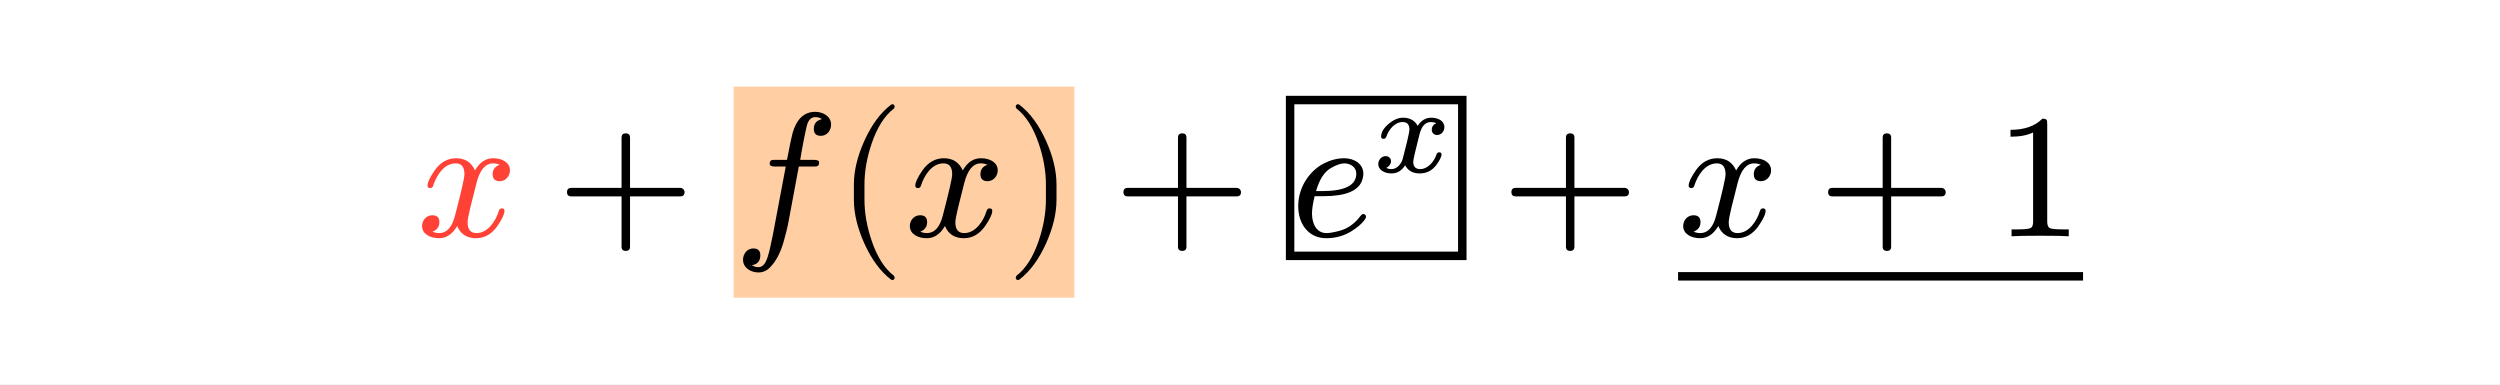
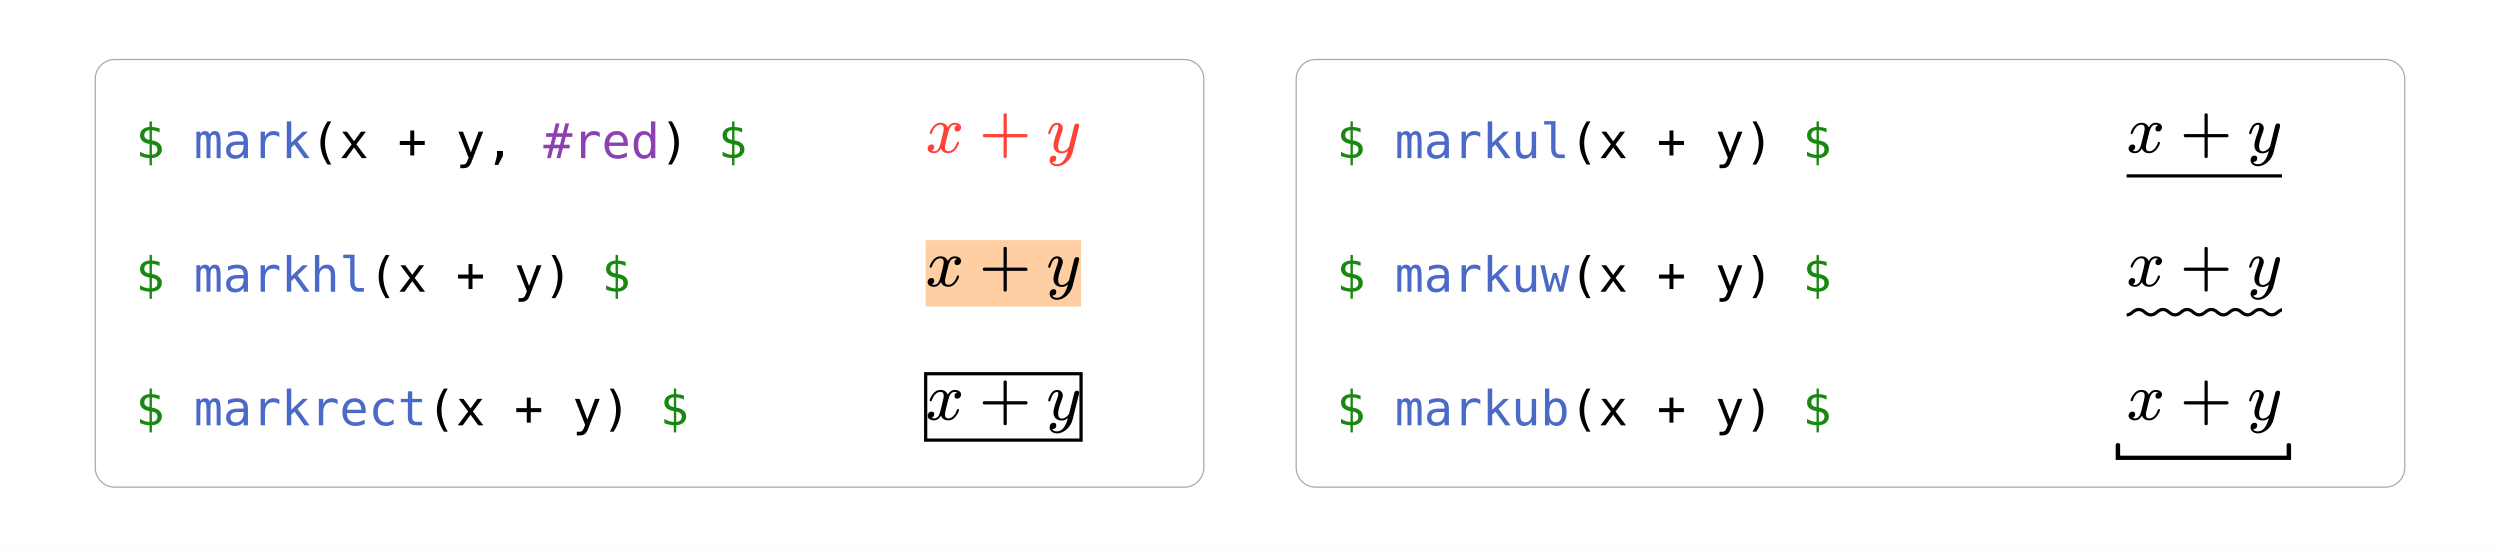
- <svg xmlns="http://www.w3.org/2000/svg" xmlns:xlink="http://www.w3.org/1999/xlink" class="typst-doc" viewBox="0 0 339.931 52.25" width="339.931pt" height="52.25pt">
-   <path class="typst-shape" fill="#ffffff" fill-rule="nonzero" d="M 0 0v 52.25 h 339.931 v -52.25 Z " />
+ <svg xmlns="http://www.w3.org/2000/svg" xmlns:xlink="http://www.w3.org/1999/xlink" class="typst-doc" viewBox="0 0 595.276 130.17" width="595.276pt" height="130.17pt">
+   <path class="typst-shape" fill="#ffffff" fill-rule="nonzero" d="M 0 0v 130.17 h 595.276 v -130.17 Z " />
  <g>
-     <g class="typst-group">
+     <g class="typst-group" transform="matrix(1 0 0 1 22.67717 14.17323)">
      <g>
-         <g class="typst-text" transform="matrix(1 0 0 -1 56.69291 32.12523)">
-           <use xlink:href="#g2881F298AE74B203B322E5195A1E77E8" x="0" y="0" fill="#ff4136" fill-rule="nonzero" />
-         </g>
-         <g class="typst-group">
-           <g />
-         </g>
-         <g class="typst-text" transform="matrix(1 0 0 -1 75.75425 32.12523)">
-           <use xlink:href="#g9BB5AC2A4AE83D5A43FCBE0D82F59A2A" x="0" y="0" fill="#000000" fill-rule="nonzero" />
-         </g>
-         <path class="typst-shape" fill="#ff851b66" fill-rule="nonzero" transform="matrix(1 0 0 1 99.75958 11.77323)" d="M 0 0v 28.704 h 46.32 v -28.704 Z " />
-         <g class="typst-text" transform="matrix(1 0 0 -1 99.75958 32.12523)">
-           <use xlink:href="#gAE58013B97F826DA94997ED3FC64CC05" x="0" y="0" fill="#000000" fill-rule="nonzero" />
-         </g>
+         <path class="typst-shape" fill="none" stroke="#aaaaaa" stroke-width="0.3" stroke-linecap="butt" stroke-linejoin="miter" stroke-miterlimit="4" d="M 0 0m 4.65 0 h 254.662 c 2.568 0 4.65 2.082 4.65 4.65 v 92.524 c 0 2.568 -2.082 4.65 -4.65 4.65 h -254.662 c -2.568 0 -4.65 -2.082 -4.65 -4.65 v -92.524 c 0 -2.568 2.082 -4.65 4.65 -4.65 " />
        <g class="typst-group">
          <g>
-             <g class="typst-text" transform="matrix(1 0 0 -1 113.6796 32.12523)">
-               <use xlink:href="#g4C5A1336D26B3F501E5B73601E853A25" x="0" y="0" fill="#000000" fill-rule="nonzero" />
-             </g>
-             <g class="typst-text" transform="matrix(1 0 0 -1 123.0156 32.12523)">
-               <use xlink:href="#g2881F298AE74B203B322E5195A1E77E8" x="0" y="0" fill="#000000" fill-rule="nonzero" />
-             </g>
-             <g class="typst-text" transform="matrix(1 0 0 -1 136.7436 32.12523)">
-               <use xlink:href="#gC6BDE1E84DB7B3D30CC4736E63A95F0F" x="0" y="0" fill="#000000" fill-rule="nonzero" />
+             <g class="typst-group">
+               <g>
+                 <g class="typst-text" transform="matrix(1 0 0 -1 9.6 23.48025)">
+                   <use xlink:href="#g595183E481DDBFF4DA78E4A446DEA8A2" x="0" y="0" fill="#198810" fill-rule="nonzero" />
+                 </g>
+                 <g class="typst-text" transform="matrix(1 0 0 -1 16.53562 23.48025)" />
+                 <g class="typst-text" transform="matrix(1 0 0 -1 23.47125 23.48025)">
+                   <use xlink:href="#g18E7520953758A5F8C75ABC95FBFC8F2" x="0" y="0" fill="#4b69c6" fill-rule="nonzero" />
+                   <use xlink:href="#gC13750205B7E9656704F4BE03E0A797" x="6.936" y="0" fill="#4b69c6" fill-rule="nonzero" />
+                   <use xlink:href="#g70D0819BB79578B84F7DB275FEFA272F" x="13.871" y="0" fill="#4b69c6" fill-rule="nonzero" />
+                   <use xlink:href="#g1345E966CEEE929700D68999D4C13A4E" x="20.807" y="0" fill="#4b69c6" fill-rule="nonzero" />
+                 </g>
+                 <g class="typst-text" transform="matrix(1 0 0 -1 51.21375 23.48025)">
+                   <use xlink:href="#g2CBC0029F33518ED39ABFAE042346C5" x="0" y="0" fill="#000000" fill-rule="nonzero" />
+                   <use xlink:href="#gA2DC437C87A99D4A2021CAE1AB324DE7" x="6.936" y="0" fill="#000000" fill-rule="nonzero" />
+                   <use xlink:href="#g206454D2372F3E0090E0BB17D8CA6AF7" x="20.807" y="0" fill="#000000" fill-rule="nonzero" />
+                   <use xlink:href="#gA141A8D0DCE3F527F930F1556F8839AB" x="34.678" y="0" fill="#000000" fill-rule="nonzero" />
+                   <use xlink:href="#g86E4B3B004D92607DEB6FEBC2F3B07A3" x="41.614" y="0" fill="#000000" fill-rule="nonzero" />
+                 </g>
+                 <g class="typst-text" transform="matrix(1 0 0 -1 106.6988 23.48025)">
+                   <use xlink:href="#gC37C0047424DD780EE3128044224BB33" x="0" y="0" fill="#8b41b1" fill-rule="nonzero" />
+                 </g>
+                 <g class="typst-text" transform="matrix(1 0 0 -1 113.6344 23.48025)">
+                   <use xlink:href="#g70D0819BB79578B84F7DB275FEFA272F" x="0" y="0" fill="#8b41b1" fill-rule="nonzero" />
+                   <use xlink:href="#gF5EAFAF6796E1FFD94C1F00F9F169A0B" x="6.936" y="0" fill="#8b41b1" fill-rule="nonzero" />
+                   <use xlink:href="#g380CF72DB4614687B6B23A19F4524F63" x="13.871" y="0" fill="#8b41b1" fill-rule="nonzero" />
+                 </g>
+                 <g class="typst-text" transform="matrix(1 0 0 -1 134.4413 23.48025)">
+                   <use xlink:href="#g494CFCF47F2BEAB35EC29AD46D32F363" x="0" y="0" fill="#000000" fill-rule="nonzero" />
+                 </g>
+                 <g class="typst-text" transform="matrix(1 0 0 -1 148.3125 23.48025)">
+                   <use xlink:href="#g595183E481DDBFF4DA78E4A446DEA8A2" x="0" y="0" fill="#198810" fill-rule="nonzero" />
+                 </g>
+               </g>
+             </g>
+             <g class="typst-group" transform="matrix(1 0 0 1 178.1081 9.6)">
+               <g>
+                 <g class="typst-group">
+                   <g>
+                     <g class="typst-text" transform="matrix(1 0 0 -1 19.62748 12.528)">
+                       <use xlink:href="#g349A6FDD52119CA93BDD3F2099C097C0" x="0" y="0" fill="#ff4136" fill-rule="nonzero" />
+                     </g>
+                     <g class="typst-text" transform="matrix(1 0 0 -1 32.33503 12.528)">
+                       <use xlink:href="#gAF6FC70A4B91339DBF293E9B1A374F34" x="0" y="0" fill="#ff4136" fill-rule="nonzero" />
+                     </g>
+                     <g class="typst-text" transform="matrix(1 0 0 -1 48.33859 12.528)">
+                       <use xlink:href="#g17DD3A112EC2D064D9ADD1135979BC34" x="0" y="0" fill="#ff4136" fill-rule="nonzero" />
+                     </g>
+                     <g class="typst-group">
+                       <g />
+                     </g>
+                   </g>
+                 </g>
+               </g>
+             </g>
+             <g class="typst-group">
+               <g>
+                 <g class="typst-text" transform="matrix(1 0 0 -1 9.6 55.28825)">
+                   <use xlink:href="#g595183E481DDBFF4DA78E4A446DEA8A2" x="0" y="0" fill="#198810" fill-rule="nonzero" />
+                 </g>
+                 <g class="typst-text" transform="matrix(1 0 0 -1 16.53562 55.28825)" />
+                 <g class="typst-text" transform="matrix(1 0 0 -1 23.47125 55.28825)">
+                   <use xlink:href="#g18E7520953758A5F8C75ABC95FBFC8F2" x="0" y="0" fill="#4b69c6" fill-rule="nonzero" />
+                   <use xlink:href="#gC13750205B7E9656704F4BE03E0A797" x="6.936" y="0" fill="#4b69c6" fill-rule="nonzero" />
+                   <use xlink:href="#g70D0819BB79578B84F7DB275FEFA272F" x="13.871" y="0" fill="#4b69c6" fill-rule="nonzero" />
+                   <use xlink:href="#g1345E966CEEE929700D68999D4C13A4E" x="20.807" y="0" fill="#4b69c6" fill-rule="nonzero" />
+                   <use xlink:href="#g42544D4DC9E2D9A1A5BAD6B05AC0E0F0" x="27.743" y="0" fill="#4b69c6" fill-rule="nonzero" />
+                   <use xlink:href="#gEEC983DC340FB8C80C79DFF721F1D2A7" x="34.678" y="0" fill="#4b69c6" fill-rule="nonzero" />
+                 </g>
+                 <g class="typst-text" transform="matrix(1 0 0 -1 65.085 55.28825)">
+                   <use xlink:href="#g2CBC0029F33518ED39ABFAE042346C5" x="0" y="0" fill="#000000" fill-rule="nonzero" />
+                   <use xlink:href="#gA2DC437C87A99D4A2021CAE1AB324DE7" x="6.936" y="0" fill="#000000" fill-rule="nonzero" />
+                   <use xlink:href="#g206454D2372F3E0090E0BB17D8CA6AF7" x="20.807" y="0" fill="#000000" fill-rule="nonzero" />
+                   <use xlink:href="#gA141A8D0DCE3F527F930F1556F8839AB" x="34.678" y="0" fill="#000000" fill-rule="nonzero" />
+                   <use xlink:href="#g494CFCF47F2BEAB35EC29AD46D32F363" x="41.614" y="0" fill="#000000" fill-rule="nonzero" />
+                 </g>
+                 <g class="typst-text" transform="matrix(1 0 0 -1 120.57 55.28825)">
+                   <use xlink:href="#g595183E481DDBFF4DA78E4A446DEA8A2" x="0" y="0" fill="#198810" fill-rule="nonzero" />
+                 </g>
+                 <g class="typst-group" transform="matrix(1 0 0 1 178.1081 41.408)">
+                   <g>
+                     <g class="typst-group">
+                       <g>
+                         <path class="typst-shape" fill="#ff851b66" fill-rule="nonzero" transform="matrix(1 0 0 1 19.62748 1.6)" d="M 0 0v 15.808 h 36.999 v -15.808 Z " />
+                         <g class="typst-text" transform="matrix(1 0 0 -1 19.62748 12.528)">
+                           <use xlink:href="#g349A6FDD52119CA93BDD3F2099C097C0" x="0" y="0" fill="#000000" fill-rule="nonzero" />
+                         </g>
+                         <g class="typst-text" transform="matrix(1 0 0 -1 32.33503 12.528)">
+                           <use xlink:href="#gAF6FC70A4B91339DBF293E9B1A374F34" x="0" y="0" fill="#000000" fill-rule="nonzero" />
+                         </g>
+                         <g class="typst-text" transform="matrix(1 0 0 -1 48.33859 12.528)">
+                           <use xlink:href="#g17DD3A112EC2D064D9ADD1135979BC34" x="0" y="0" fill="#000000" fill-rule="nonzero" />
+                         </g>
+                         <g class="typst-group">
+                           <g />
+                         </g>
+                       </g>
+                     </g>
+                   </g>
+                 </g>
+               </g>
+             </g>
+             <g class="typst-group">
+               <g>
+                 <g class="typst-text" transform="matrix(1 0 0 -1 9.6 87.09625)">
+                   <use xlink:href="#g595183E481DDBFF4DA78E4A446DEA8A2" x="0" y="0" fill="#198810" fill-rule="nonzero" />
+                 </g>
+                 <g class="typst-text" transform="matrix(1 0 0 -1 16.53562 87.09625)" />
+                 <g class="typst-text" transform="matrix(1 0 0 -1 23.47125 87.09625)">
+                   <use xlink:href="#g18E7520953758A5F8C75ABC95FBFC8F2" x="0" y="0" fill="#4b69c6" fill-rule="nonzero" />
+                   <use xlink:href="#gC13750205B7E9656704F4BE03E0A797" x="6.936" y="0" fill="#4b69c6" fill-rule="nonzero" />
+                   <use xlink:href="#g70D0819BB79578B84F7DB275FEFA272F" x="13.871" y="0" fill="#4b69c6" fill-rule="nonzero" />
+                   <use xlink:href="#g1345E966CEEE929700D68999D4C13A4E" x="20.807" y="0" fill="#4b69c6" fill-rule="nonzero" />
+                   <use xlink:href="#g70D0819BB79578B84F7DB275FEFA272F" x="27.743" y="0" fill="#4b69c6" fill-rule="nonzero" />
+                   <use xlink:href="#gF5EAFAF6796E1FFD94C1F00F9F169A0B" x="34.678" y="0" fill="#4b69c6" fill-rule="nonzero" />
+                   <use xlink:href="#g123101761BE6059BEA62E36AC788DA32" x="41.614" y="0" fill="#4b69c6" fill-rule="nonzero" />
+                   <use xlink:href="#gDBB0F4D9056D9F1EEE0773091AEC7F38" x="48.549" y="0" fill="#4b69c6" fill-rule="nonzero" />
+                 </g>
+                 <g class="typst-text" transform="matrix(1 0 0 -1 78.95625 87.09625)">
+                   <use xlink:href="#g2CBC0029F33518ED39ABFAE042346C5" x="0" y="0" fill="#000000" fill-rule="nonzero" />
+                   <use xlink:href="#gA2DC437C87A99D4A2021CAE1AB324DE7" x="6.936" y="0" fill="#000000" fill-rule="nonzero" />
+                   <use xlink:href="#g206454D2372F3E0090E0BB17D8CA6AF7" x="20.807" y="0" fill="#000000" fill-rule="nonzero" />
+                   <use xlink:href="#gA141A8D0DCE3F527F930F1556F8839AB" x="34.678" y="0" fill="#000000" fill-rule="nonzero" />
+                   <use xlink:href="#g494CFCF47F2BEAB35EC29AD46D32F363" x="41.614" y="0" fill="#000000" fill-rule="nonzero" />
+                 </g>
+                 <g class="typst-text" transform="matrix(1 0 0 -1 134.4413 87.09625)">
+                   <use xlink:href="#g595183E481DDBFF4DA78E4A446DEA8A2" x="0" y="0" fill="#198810" fill-rule="nonzero" />
+                 </g>
+                 <g class="typst-group" transform="matrix(1 0 0 1 178.1081 73.216)">
+                   <g>
+                     <g class="typst-group">
+                       <g>
+                         <path class="typst-shape" fill="none" stroke="#000000" stroke-width="0.768" stroke-linecap="butt" stroke-linejoin="miter" stroke-miterlimit="4" transform="matrix(1 0 0 1 19.62748 1.6)" d="M 0 0v 15.808 h 36.999 v -15.808 Z " />
+                         <g class="typst-text" transform="matrix(1 0 0 -1 19.62748 12.528)">
+                           <use xlink:href="#g349A6FDD52119CA93BDD3F2099C097C0" x="0" y="0" fill="#000000" fill-rule="nonzero" />
+                         </g>
+                         <g class="typst-text" transform="matrix(1 0 0 -1 32.33503 12.528)">
+                           <use xlink:href="#gAF6FC70A4B91339DBF293E9B1A374F34" x="0" y="0" fill="#000000" fill-rule="nonzero" />
+                         </g>
+                         <g class="typst-text" transform="matrix(1 0 0 -1 48.33859 12.528)">
+                           <use xlink:href="#g17DD3A112EC2D064D9ADD1135979BC34" x="0" y="0" fill="#000000" fill-rule="nonzero" />
+                         </g>
+                         <g class="typst-group">
+                           <g />
+                         </g>
+                       </g>
+                     </g>
+                   </g>
+                 </g>
+               </g>
            </g>
          </g>
        </g>
-         <g class="typst-group">
-           <g />
-         </g>
-         <g class="typst-text" transform="matrix(1 0 0 -1 151.4129 32.12523)">
-           <use xlink:href="#g9BB5AC2A4AE83D5A43FCBE0D82F59A2A" x="0" y="0" fill="#000000" fill-rule="nonzero" />
-         </g>
-         <path class="typst-shape" fill="none" stroke="#000000" stroke-width="1.152" stroke-linecap="butt" stroke-linejoin="miter" stroke-miterlimit="4" transform="matrix(1 0 0 1 175.4182 13.60443)" d="M 0 0v 21.185 h 23.414 v -21.185 Z " />
+         <path class="typst-shape" fill="none" stroke="#aaaaaa" stroke-width="0.3" stroke-linecap="butt" stroke-linejoin="miter" stroke-miterlimit="4" transform="matrix(1 0 0 1 285.9591 0)" d="M 0 0m 4.65 0 h 254.662 c 2.568 0 4.65 2.082 4.65 4.65 v 92.524 c 0 2.568 -2.082 4.65 -4.65 4.65 h -254.662 c -2.568 0 -4.65 -2.082 -4.65 -4.65 v -92.524 c 0 -2.568 2.082 -4.65 4.65 -4.65 " />
        <g class="typst-group">
          <g>
-             <g class="typst-text" transform="matrix(1 0 0 -1 175.4182 32.12523)">
-               <use xlink:href="#g60766EEE44114A4A1910A488A3FCC09A" x="0" y="0" fill="#000000" fill-rule="nonzero" />
-             </g>
-             <g class="typst-text" transform="matrix(1 0 0 -1 186.6022 23.41323)">
-               <use xlink:href="#g2FD2EF07B2D2F9A382028A935204B1D3" x="0" y="0" fill="#000000" fill-rule="nonzero" />
+             <g class="typst-text" transform="matrix(1 0 0 -1 295.5591 23.48025)">
+               <use xlink:href="#g595183E481DDBFF4DA78E4A446DEA8A2" x="0" y="0" fill="#198810" fill-rule="nonzero" />
+             </g>
+             <g class="typst-text" transform="matrix(1 0 0 -1 302.4947 23.48025)" />
+             <g class="typst-text" transform="matrix(1 0 0 -1 309.4303 23.48025)">
+               <use xlink:href="#g18E7520953758A5F8C75ABC95FBFC8F2" x="0" y="0" fill="#4b69c6" fill-rule="nonzero" />
+               <use xlink:href="#gC13750205B7E9656704F4BE03E0A797" x="6.936" y="0" fill="#4b69c6" fill-rule="nonzero" />
+               <use xlink:href="#g70D0819BB79578B84F7DB275FEFA272F" x="13.871" y="0" fill="#4b69c6" fill-rule="nonzero" />
+               <use xlink:href="#g1345E966CEEE929700D68999D4C13A4E" x="20.807" y="0" fill="#4b69c6" fill-rule="nonzero" />
+               <use xlink:href="#gABD1150AD7518B457896BA78CA83E13" x="27.743" y="0" fill="#4b69c6" fill-rule="nonzero" />
+               <use xlink:href="#gEEC983DC340FB8C80C79DFF721F1D2A7" x="34.678" y="0" fill="#4b69c6" fill-rule="nonzero" />
+             </g>
+             <g class="typst-text" transform="matrix(1 0 0 -1 351.0441 23.48025)">
+               <use xlink:href="#g2CBC0029F33518ED39ABFAE042346C5" x="0" y="0" fill="#000000" fill-rule="nonzero" />
+               <use xlink:href="#gA2DC437C87A99D4A2021CAE1AB324DE7" x="6.936" y="0" fill="#000000" fill-rule="nonzero" />
+               <use xlink:href="#g206454D2372F3E0090E0BB17D8CA6AF7" x="20.807" y="0" fill="#000000" fill-rule="nonzero" />
+               <use xlink:href="#gA141A8D0DCE3F527F930F1556F8839AB" x="34.678" y="0" fill="#000000" fill-rule="nonzero" />
+               <use xlink:href="#g494CFCF47F2BEAB35EC29AD46D32F363" x="41.614" y="0" fill="#000000" fill-rule="nonzero" />
+             </g>
+             <g class="typst-text" transform="matrix(1 0 0 -1 406.5291 23.48025)">
+               <use xlink:href="#g595183E481DDBFF4DA78E4A446DEA8A2" x="0" y="0" fill="#198810" fill-rule="nonzero" />
+             </g>
+             <g class="typst-group" transform="matrix(1 0 0 1 464.0672 9.6)">
+               <g>
+                 <g class="typst-group">
+                   <g>
+                     <g class="typst-text" transform="matrix(1 0 0 -1 19.62748 12.528)">
+                       <use xlink:href="#g349A6FDD52119CA93BDD3F2099C097C0" x="0" y="0" fill="#000000" fill-rule="nonzero" />
+                     </g>
+                     <g class="typst-text" transform="matrix(1 0 0 -1 32.33503 12.528)">
+                       <use xlink:href="#gAF6FC70A4B91339DBF293E9B1A374F34" x="0" y="0" fill="#000000" fill-rule="nonzero" />
+                     </g>
+                     <g class="typst-text" transform="matrix(1 0 0 -1 48.33859 12.528)">
+                       <use xlink:href="#g17DD3A112EC2D064D9ADD1135979BC34" x="0" y="0" fill="#000000" fill-rule="nonzero" />
+                     </g>
+                     <g class="typst-group">
+                       <g />
+                     </g>
+                     <path class="typst-shape" fill="none" stroke="#000000" stroke-width="0.768" stroke-linecap="butt" stroke-linejoin="miter" stroke-miterlimit="4" transform="matrix(1 0 0 1 19.62748 18.112)" d="M 0 0h 36.999 " />
+                   </g>
+                 </g>
+               </g>
+             </g>
+             <g class="typst-group">
+               <g>
+                 <g class="typst-text" transform="matrix(1 0 0 -1 295.5591 55.28825)">
+                   <use xlink:href="#g595183E481DDBFF4DA78E4A446DEA8A2" x="0" y="0" fill="#198810" fill-rule="nonzero" />
+                 </g>
+                 <g class="typst-text" transform="matrix(1 0 0 -1 302.4947 55.28825)" />
+                 <g class="typst-text" transform="matrix(1 0 0 -1 309.4303 55.28825)">
+                   <use xlink:href="#g18E7520953758A5F8C75ABC95FBFC8F2" x="0" y="0" fill="#4b69c6" fill-rule="nonzero" />
+                   <use xlink:href="#gC13750205B7E9656704F4BE03E0A797" x="6.936" y="0" fill="#4b69c6" fill-rule="nonzero" />
+                   <use xlink:href="#g70D0819BB79578B84F7DB275FEFA272F" x="13.871" y="0" fill="#4b69c6" fill-rule="nonzero" />
+                   <use xlink:href="#g1345E966CEEE929700D68999D4C13A4E" x="20.807" y="0" fill="#4b69c6" fill-rule="nonzero" />
+                   <use xlink:href="#gABD1150AD7518B457896BA78CA83E13" x="27.743" y="0" fill="#4b69c6" fill-rule="nonzero" />
+                   <use xlink:href="#g6BBB934FE31A013067EF381629E4BF7C" x="34.678" y="0" fill="#4b69c6" fill-rule="nonzero" />
+                 </g>
+                 <g class="typst-text" transform="matrix(1 0 0 -1 351.0441 55.28825)">
+                   <use xlink:href="#g2CBC0029F33518ED39ABFAE042346C5" x="0" y="0" fill="#000000" fill-rule="nonzero" />
+                   <use xlink:href="#gA2DC437C87A99D4A2021CAE1AB324DE7" x="6.936" y="0" fill="#000000" fill-rule="nonzero" />
+                   <use xlink:href="#g206454D2372F3E0090E0BB17D8CA6AF7" x="20.807" y="0" fill="#000000" fill-rule="nonzero" />
+                   <use xlink:href="#gA141A8D0DCE3F527F930F1556F8839AB" x="34.678" y="0" fill="#000000" fill-rule="nonzero" />
+                   <use xlink:href="#g494CFCF47F2BEAB35EC29AD46D32F363" x="41.614" y="0" fill="#000000" fill-rule="nonzero" />
+                 </g>
+                 <g class="typst-text" transform="matrix(1 0 0 -1 406.5291 55.28825)">
+                   <use xlink:href="#g595183E481DDBFF4DA78E4A446DEA8A2" x="0" y="0" fill="#198810" fill-rule="nonzero" />
+                 </g>
+                 <g class="typst-group" transform="matrix(1 0 0 1 464.0672 41.408)">
+                   <g>
+                     <g class="typst-group">
+                       <g>
+                         <g class="typst-text" transform="matrix(1 0 0 -1 19.62748 12.528)">
+                           <use xlink:href="#g349A6FDD52119CA93BDD3F2099C097C0" x="0" y="0" fill="#000000" fill-rule="nonzero" />
+                         </g>
+                         <g class="typst-text" transform="matrix(1 0 0 -1 32.33503 12.528)">
+                           <use xlink:href="#gAF6FC70A4B91339DBF293E9B1A374F34" x="0" y="0" fill="#000000" fill-rule="nonzero" />
+                         </g>
+                         <g class="typst-text" transform="matrix(1 0 0 -1 48.33859 12.528)">
+                           <use xlink:href="#g17DD3A112EC2D064D9ADD1135979BC34" x="0" y="0" fill="#000000" fill-rule="nonzero" />
+                         </g>
+                         <g class="typst-group">
+                           <g />
+                         </g>
+                         <g class="typst-group" transform="matrix(1 0 0 1 19.62748 1.6)" clip-path="url(#c2AFBF9F9D0DCACE4A60A175D28D741FD)">
+                           <g>
+                             <path class="typst-shape" fill="none" stroke="#000000" stroke-width="0.768" stroke-linecap="butt" stroke-linejoin="miter" stroke-miterlimit="4" d="M 0 0m -1.44 17.152 c 0.96 0.853 1.92 0.853 2.88 0 c 0.96 -0.853 1.92 -0.853 2.88 0 c 0.96 0.853 1.92 0.853 2.88 0 c 0.96 -0.853 1.92 -0.853 2.88 0 c 0.96 0.853 1.92 0.853 2.88 0 c 0.96 -0.853 1.92 -0.853 2.88 0 c 0.96 0.853 1.92 0.853 2.88 0 c 0.96 -0.853 1.92 -0.853 2.88 0 c 0.96 0.853 1.92 0.853 2.88 0 c 0.96 -0.853 1.92 -0.853 2.88 0 c 0.96 0.853 1.92 0.853 2.88 0 c 0.96 -0.853 1.92 -0.853 2.88 0 c 0.96 0.853 1.92 0.853 2.88 0 c 0.96 -0.853 1.92 -0.853 2.88 0 c 0.96 0.853 1.92 0.853 2.88 0 c 0.96 -0.853 1.92 -0.853 2.88 0 " />
+                           </g>
+                         </g>
+                       </g>
+                     </g>
+                   </g>
+                 </g>
+               </g>
+             </g>
+             <g class="typst-group">
+               <g>
+                 <g class="typst-text" transform="matrix(1 0 0 -1 295.5591 87.09625)">
+                   <use xlink:href="#g595183E481DDBFF4DA78E4A446DEA8A2" x="0" y="0" fill="#198810" fill-rule="nonzero" />
+                 </g>
+                 <g class="typst-text" transform="matrix(1 0 0 -1 302.4947 87.09625)" />
+                 <g class="typst-text" transform="matrix(1 0 0 -1 309.4303 87.09625)">
+                   <use xlink:href="#g18E7520953758A5F8C75ABC95FBFC8F2" x="0" y="0" fill="#4b69c6" fill-rule="nonzero" />
+                   <use xlink:href="#gC13750205B7E9656704F4BE03E0A797" x="6.936" y="0" fill="#4b69c6" fill-rule="nonzero" />
+                   <use xlink:href="#g70D0819BB79578B84F7DB275FEFA272F" x="13.871" y="0" fill="#4b69c6" fill-rule="nonzero" />
+                   <use xlink:href="#g1345E966CEEE929700D68999D4C13A4E" x="20.807" y="0" fill="#4b69c6" fill-rule="nonzero" />
+                   <use xlink:href="#gABD1150AD7518B457896BA78CA83E13" x="27.743" y="0" fill="#4b69c6" fill-rule="nonzero" />
+                   <use xlink:href="#g8937A1D81B77DF42CB75C9B663AD2B08" x="34.678" y="0" fill="#4b69c6" fill-rule="nonzero" />
+                 </g>
+                 <g class="typst-text" transform="matrix(1 0 0 -1 351.0441 87.09625)">
+                   <use xlink:href="#g2CBC0029F33518ED39ABFAE042346C5" x="0" y="0" fill="#000000" fill-rule="nonzero" />
+                   <use xlink:href="#gA2DC437C87A99D4A2021CAE1AB324DE7" x="6.936" y="0" fill="#000000" fill-rule="nonzero" />
+                   <use xlink:href="#g206454D2372F3E0090E0BB17D8CA6AF7" x="20.807" y="0" fill="#000000" fill-rule="nonzero" />
+                   <use xlink:href="#gA141A8D0DCE3F527F930F1556F8839AB" x="34.678" y="0" fill="#000000" fill-rule="nonzero" />
+                   <use xlink:href="#g494CFCF47F2BEAB35EC29AD46D32F363" x="41.614" y="0" fill="#000000" fill-rule="nonzero" />
+                 </g>
+                 <g class="typst-text" transform="matrix(1 0 0 -1 406.5291 87.09625)">
+                   <use xlink:href="#g595183E481DDBFF4DA78E4A446DEA8A2" x="0" y="0" fill="#198810" fill-rule="nonzero" />
+                 </g>
+                 <g class="typst-group" transform="matrix(1 0 0 1 464.0672 73.216)">
+                   <g>
+                     <g class="typst-group">
+                       <g>
+                         <g class="typst-text" transform="matrix(1 0 0 -1 19.62748 12.528)">
+                           <use xlink:href="#g349A6FDD52119CA93BDD3F2099C097C0" x="0" y="0" fill="#000000" fill-rule="nonzero" />
+                         </g>
+                         <g class="typst-text" transform="matrix(1 0 0 -1 32.33503 12.528)">
+                           <use xlink:href="#gAF6FC70A4B91339DBF293E9B1A374F34" x="0" y="0" fill="#000000" fill-rule="nonzero" />
+                         </g>
+                         <g class="typst-text" transform="matrix(1 0 0 -1 48.33859 12.528)">
+                           <use xlink:href="#g17DD3A112EC2D064D9ADD1135979BC34" x="0" y="0" fill="#000000" fill-rule="nonzero" />
+                         </g>
+                         <g class="typst-group">
+                           <g />
+                         </g>
+                         <g class="typst-group" transform="matrix(1 0 0 1 17.02303 18.112)">
+                           <g>
+                             <g class="typst-text" transform="matrix(1 0 0 -1 0 -1.328)">
+                               <use xlink:href="#gF5DEBF8184971853BF3C8BA51D61C0AC" x="0" y="0" fill="#000000" fill-rule="nonzero" />
+                             </g>
+                           </g>
+                         </g>
+                       </g>
+                     </g>
+                   </g>
+                 </g>
+               </g>
            </g>
          </g>
        </g>
-         <g class="typst-group">
-           <g />
-         </g>
-         <g class="typst-text" transform="matrix(1 0 0 -1 204.166 32.12523)">
-           <use xlink:href="#g9BB5AC2A4AE83D5A43FCBE0D82F59A2A" x="0" y="0" fill="#000000" fill-rule="nonzero" />
-         </g>
-         <g class="typst-text" transform="matrix(1 0 0 -1 228.1713 32.12523)">
-           <use xlink:href="#g2881F298AE74B203B322E5195A1E77E8" x="0" y="0" fill="#000000" fill-rule="nonzero" />
-         </g>
-         <g class="typst-text" transform="matrix(1 0 0 -1 247.2326 32.12523)">
-           <use xlink:href="#g9BB5AC2A4AE83D5A43FCBE0D82F59A2A" x="0" y="0" fill="#000000" fill-rule="nonzero" />
-         </g>
-         <g class="typst-text" transform="matrix(1 0 0 -1 271.238 32.12523)">
-           <use xlink:href="#gCB712E1023B517293151534F3BB04A66" x="0" y="0" fill="#000000" fill-rule="nonzero" />
-         </g>
-         <g class="typst-group">
-           <g />
-         </g>
-         <path class="typst-shape" fill="none" stroke="#000000" stroke-width="1.152" stroke-linecap="butt" stroke-linejoin="miter" stroke-miterlimit="4" transform="matrix(1 0 0 1 228.1713 37.57323)" d="M 0 0h 55.067 " />
      </g>
    </g>
  </g>
  <defs id="glyph">
-     <symbol id="g2881F298AE74B203B322E5195A1E77E8" overflow="visible">
-       <path d="M 0 0m 12.648 8.952 c 0 1.104 -1.08 1.656 -2.28 1.656 c -1.032 0 -1.848 -0.552 -2.472 -1.656 c -0.504 1.104 -1.344 1.656 -2.568 1.656 c -1.176 0 -2.136 -0.552 -2.904 -1.632 c -0.648 -0.936 -0.984 -1.632 -0.984 -2.088 c 0 -0.216 0.12 -0.336 0.36 -0.336 c 0.216 0 0.36 0.12 0.408 0.336 c 0.456 1.392 1.464 3.024 3.072 3.024 c 0.792 0 1.176 -0.504 1.176 -1.488 c 0 -0.504 -0.432 -2.376 -1.272 -5.592 c -0.408 -1.608 -1.128 -2.4 -2.16 -2.4 c -0.336 0 -0.648 0.072 -0.912 0.192 c 0.624 0.24 0.936 0.672 0.936 1.296 c 0 0.624 -0.312 0.936 -0.96 0.936 c -0.792 0 -1.392 -0.672 -1.392 -1.464 c 0 -1.104 1.128 -1.656 2.304 -1.656 c 1.008 0 1.824 0.552 2.472 1.656 c 0.456 -1.104 1.32 -1.656 2.568 -1.656 c 1.152 0 2.112 0.552 2.88 1.632 c 0.648 0.936 0.984 1.632 0.984 2.088 c 0 0.216 -0.12 0.336 -0.36 0.336 c -0.216 0 -0.336 -0.12 -0.408 -0.336 c -0.408 -1.368 -1.488 -3.024 -3.048 -3.024 c -0.792 0 -1.2 0.48 -1.2 1.464 c 0 0.312 0.12 0.984 0.384 2.064 l 0.816 3.24 c 0.456 1.8 1.2 2.712 2.256 2.712 c 0.336 0 0.648 -0.072 0.912 -0.192 c -0.648 -0.216 -0.96 -0.648 -0.96 -1.296 c 0 -0.624 0.336 -0.936 0.984 -0.936 c 0.768 0 1.368 0.696 1.368 1.464 Z " />
-     </symbol>
-     <symbol id="g9BB5AC2A4AE83D5A43FCBE0D82F59A2A" overflow="visible">
-       <path d="M 0 0m 16.752 6.576 h -6.84 v 6.84 c 0 0.384 -0.192 0.576 -0.576 0.576 c -0.384 0 -0.576 -0.192 -0.576 -0.576 v -6.84 h -6.84 c -0.384 0 -0.576 -0.192 -0.576 -0.576 c 0 -0.384 0.192 -0.576 0.576 -0.576 h 6.84 v -6.84 c 0 -0.384 0.192 -0.576 0.576 -0.576 c 0.384 0 0.576 0.192 0.576 0.576 v 6.84 h 6.84 c 0.384 0 0.576 0.192 0.576 0.576 c 0 0.312 -0.264 0.576 -0.576 0.576 Z " />
-     </symbol>
-     <symbol id="gAE58013B97F826DA94997ED3FC64CC05" overflow="visible">
-       <path d="M 0 0m 13.248 15.192 c 0 1.056 -1.032 1.728 -2.16 1.728 c -1.488 0 -2.52 -0.96 -3.072 -2.856 c -0.12 -0.432 -0.384 -1.656 -0.768 -3.672 h -1.56 c -0.528 0 -0.792 -0.024 -0.792 -0.528 c 0 -0.264 0.24 -0.384 0.744 -0.384 h 1.44 l -1.752 -9.288 c -0.264 -1.368 -0.504 -2.376 -0.72 -3.048 c -0.288 -0.888 -0.696 -1.344 -1.224 -1.344 c -0.36 0 -0.648 0.096 -0.912 0.264 c 0.768 0.12 1.152 0.576 1.152 1.344 c 0 0.624 -0.312 0.936 -0.96 0.936 c -0.816 0 -1.392 -0.72 -1.392 -1.536 c 0 -1.056 0.984 -1.728 2.112 -1.728 c 0.6 0 1.152 0.24 1.608 0.744 c 0.768 0.792 1.368 1.92 1.8 3.432 c 0.264 0.936 0.504 1.848 0.672 2.76 l 1.392 7.464 h 1.968 c 0.552 0 0.792 0.024 0.792 0.576 c 0 0.216 -0.24 0.336 -0.72 0.336 h -1.848 c 0.144 0.984 0.816 4.608 1.032 5.064 c 0.24 0.504 0.576 0.744 1.008 0.744 c 0.36 0 0.672 -0.096 0.936 -0.264 c -0.744 -0.168 -1.128 -0.6 -1.128 -1.344 c 0 -0.624 0.312 -0.936 0.96 -0.936 c 0.816 0 1.392 0.72 1.392 1.536 Z " />
-     </symbol>
-     <symbol id="g4C5A1336D26B3F501E5B73601E853A25" overflow="visible">
-       <path d="M 0 0m 7.632 -5.952 c 0.216 0 0.336 0.12 0.336 0.336 c 0 0.072 -0.048 0.168 -0.12 0.264 c -1.248 0.96 -2.256 2.544 -3 4.728 c -0.648 1.896 -0.984 3.768 -0.984 5.616 v 2.016 c 0 1.848 0.336 3.72 0.984 5.616 c 0.744 2.184 1.752 3.768 3 4.728 c 0.072 0.072 0.12 0.168 0.12 0.264 c 0 0.216 -0.12 0.336 -0.336 0.336 c -0.024 0 -0.096 -0.024 -0.168 -0.072 c -1.44 -1.104 -2.64 -2.736 -3.624 -4.92 c -0.936 -2.088 -1.416 -4.056 -1.416 -5.952 v -2.016 c 0 -1.896 0.48 -3.864 1.416 -5.952 c 0.984 -2.184 2.184 -3.816 3.624 -4.92 c 0.072 -0.048 0.144 -0.072 0.168 -0.072 Z " />
-     </symbol>
-     <symbol id="gC6BDE1E84DB7B3D30CC4736E63A95F0F" overflow="visible">
-       <path d="M 0 0m 1.872 -5.88 c 1.44 1.104 2.64 2.736 3.624 4.92 c 0.936 2.088 1.416 4.056 1.416 5.952 v 2.016 c 0 1.896 -0.48 3.864 -1.416 5.952 c -0.984 2.184 -2.184 3.816 -3.624 4.92 c -0.072 0.048 -0.144 0.072 -0.168 0.072 c -0.216 0 -0.336 -0.12 -0.336 -0.336 c 0 -0.096 0.048 -0.192 0.12 -0.264 c 1.248 -0.96 2.256 -2.544 3 -4.728 c 0.648 -1.896 0.984 -3.768 0.984 -5.616 v -2.016 c 0 -1.848 -0.336 -3.72 -0.984 -5.616 c -0.744 -2.184 -1.752 -3.768 -3 -4.728 c -0.072 -0.096 -0.12 -0.192 -0.12 -0.264 c 0 -0.216 0.12 -0.336 0.336 -0.336 c 0.024 0 0.096 0.024 0.168 0.072 Z " />
-     </symbol>
-     <symbol id="g60766EEE44114A4A1910A488A3FCC09A" overflow="visible">
-       <path d="M 0 0m 2.976 3.096 c 0 0.576 0.12 1.368 0.36 2.352 h 1.176 c 1.56 0 2.76 0.192 3.624 0.552 c 0.792 0.336 1.32 0.816 1.584 1.416 c 0.168 0.408 0.24 0.792 0.24 1.104 c 0 1.32 -1.248 2.088 -2.592 2.088 c -0.936 0 -1.872 -0.24 -2.808 -0.72 c -1.848 -0.96 -3.456 -3.144 -3.456 -5.784 c 0 -2.448 1.416 -4.368 3.792 -4.368 c 1.272 0 2.4 0.312 3.384 0.912 c 0.816 0.504 1.416 1.008 1.8 1.512 c 0.168 0.216 0.24 0.384 0.24 0.456 c 0 0.264 -0.12 0.408 -0.384 0.408 c -0.12 0 -0.24 -0.096 -0.384 -0.288 c -0.792 -1.056 -1.776 -1.728 -2.904 -2.016 c -0.744 -0.192 -1.296 -0.288 -1.704 -0.288 c -1.368 0 -1.968 1.296 -1.968 2.664 Z m 6.024 5.424 c 0 -1.584 -1.536 -2.376 -4.632 -2.376 h -0.84 c 0.456 1.584 1.128 2.64 2.04 3.144 c 0.72 0.408 1.32 0.624 1.8 0.624 c 0.864 0 1.632 -0.528 1.632 -1.392 Z " />
-     </symbol>
-     <symbol id="g2FD2EF07B2D2F9A382028A935204B1D3" overflow="visible">
-       <path d="M 0 0m 9.794 6.132 c 0 0.857 -0.874 1.277 -1.781 1.277 c -0.756 0 -1.378 -0.37 -1.848 -1.109 c -0.403 0.739 -1.075 1.109 -1.999 1.109 c -0.622 0 -1.277 -0.269 -1.932 -0.823 c -0.689 -0.571 -1.042 -1.159 -1.042 -1.764 c 0 -0.185 0.118 -0.286 0.336 -0.286 c 0.185 0 0.302 0.101 0.386 0.319 c 0.302 0.907 1.126 1.966 2.201 1.966 c 0.622 0 0.924 -0.336 0.924 -1.025 c 0 -0.218 -0.118 -0.79 -0.336 -1.714 l -0.571 -2.251 c -0.151 -0.638 -0.773 -1.411 -1.495 -1.411 c -0.286 0 -0.538 0.05 -0.739 0.168 c 0.336 0.151 0.638 0.521 0.638 0.907 c 0 0.403 -0.319 0.689 -0.722 0.689 c -0.571 0 -1.008 -0.504 -1.008 -1.075 c 0 -0.84 0.89 -1.277 1.798 -1.277 c 0.773 0 1.394 0.37 1.848 1.109 c 0.403 -0.739 1.058 -1.109 1.982 -1.109 c 0.924 0 1.663 0.37 2.234 1.109 c 0.487 0.655 0.739 1.159 0.739 1.478 c 0 0.185 -0.101 0.286 -0.319 0.286 c -0.185 0 -0.319 -0.118 -0.386 -0.336 c -0.286 -0.89 -1.142 -1.949 -2.201 -1.949 c -0.622 0 -0.941 0.336 -0.941 1.008 c 0 0.252 0.286 1.512 0.857 3.746 c 0.286 1.092 0.79 1.646 1.546 1.646 l 0.151 -0.017 c 0.202 0 0.403 -0.05 0.588 -0.134 c -0.42 -0.185 -0.622 -0.487 -0.622 -0.924 c 0 -0.403 0.319 -0.689 0.722 -0.689 c 0.571 0 0.991 0.504 0.991 1.075 Z " />
-     </symbol>
-     <symbol id="gCB712E1023B517293151534F3BB04A66" overflow="visible">
-       <path d="M 0 0m 6.456 15.984 c -0.984 -1.008 -2.424 -1.512 -4.32 -1.512 v -0.936 c 1.248 0 2.28 0.192 3.072 0.576 v -12.144 c 0 -0.432 -0.096 -0.72 -0.312 -0.84 c -0.216 -0.12 -0.816 -0.192 -1.776 -0.192 h -0.84 v -0.936 c 0.6 0.048 1.896 0.072 3.888 0.072 c 1.992 0 3.288 -0.024 3.888 -0.072 v 0.936 h -0.84 c -0.984 0 -1.584 0.072 -1.776 0.192 c -0.192 0.12 -0.312 0.408 -0.312 0.84 v 13.296 c 0 0.576 -0.048 0.72 -0.672 0.72 Z " />
-     </symbol>
+     <symbol id="g595183E481DDBFF4DA78E4A446DEA8A2" overflow="visible">
+       <path d="M 0 0m 3.893 3.263 v -2.441 q 0.619 0.017 0.968 0.343 q 0.349 0.326 0.349 0.889 q 0 0.523 -0.315 0.813 q -0.315 0.29 -1.001 0.397 Z m -0.562 1.069 v 2.323 q -0.585 -0.023 -0.914 -0.337 q -0.329 -0.315 -0.329 -0.844 q 0 -0.484 0.307 -0.765 q 0.307 -0.281 0.937 -0.377 Z m 0.562 -6.024 h -0.562 l -0.006 1.693 q -0.574 0.028 -1.139 0.158 q -0.565 0.129 -1.117 0.36 v 1.012 q 0.562 -0.349 1.133 -0.534 q 0.571 -0.186 1.128 -0.197 v 2.576 q -1.125 0.174 -1.693 0.686 q -0.568 0.512 -0.568 1.356 q 0 0.883 0.593 1.409 q 0.593 0.526 1.668 0.605 v 1.322 h 0.562 l 0.006 -1.322 q 0.444 -0.028 0.9 -0.113 q 0.456 -0.084 0.928 -0.231 v -0.973 q -0.478 0.242 -0.931 0.374 q -0.453 0.132 -0.903 0.155 v -2.424 q 1.159 -0.174 1.766 -0.72 q 0.608 -0.546 0.608 -1.412 q 0 -0.866 -0.655 -1.446 q -0.655 -0.579 -1.713 -0.63 l -0.006 -1.704 Z " />
+     </symbol>
+     <symbol id="g18E7520953758A5F8C75ABC95FBFC8F2" overflow="visible">
+       <path d="M 0 0m 3.803 5.659 q 0.191 0.405 0.487 0.599 q 0.295 0.194 0.712 0.194 q 0.759 0 1.072 -0.588 q 0.312 -0.588 0.312 -2.213 v -3.651 h -0.945 v 3.606 q 0 1.333 -0.149 1.657 q -0.149 0.323 -0.543 0.323 q -0.45 0 -0.616 -0.346 q -0.166 -0.346 -0.166 -1.634 v -3.606 h -0.945 v 3.606 q 0 1.35 -0.16 1.665 q -0.16 0.315 -0.577 0.315 q -0.411 0 -0.571 -0.346 q -0.16 -0.346 -0.16 -1.634 v -3.606 h -0.939 v 6.3 h 0.939 v -0.54 q 0.186 0.338 0.464 0.515 q 0.278 0.177 0.633 0.177 q 0.427 0 0.712 -0.197 q 0.284 -0.197 0.442 -0.596 Z " />
+     </symbol>
+     <symbol id="gC13750205B7E9656704F4BE03E0A797" overflow="visible">
+       <path d="M 0 0m 3.949 3.167 h -0.343 q -0.906 0 -1.364 -0.318 q -0.458 -0.318 -0.458 -0.948 q 0 -0.568 0.343 -0.883 q 0.343 -0.315 0.951 -0.315 q 0.855 0 1.344 0.593 q 0.489 0.593 0.495 1.64 v 0.231 h -0.968 Z m 2.008 0.427 v -3.594 h -1.041 v 0.934 q -0.332 -0.562 -0.835 -0.83 q -0.503 -0.267 -1.223 -0.267 q -0.962 0 -1.536 0.543 q -0.574 0.543 -0.574 1.454 q 0 1.052 0.706 1.597 q 0.706 0.546 2.073 0.546 h 1.389 v 0.163 q -0.006 0.754 -0.383 1.094 q -0.377 0.34 -1.204 0.34 q -0.529 0 -1.069 -0.152 q -0.54 -0.152 -1.052 -0.444 v 1.035 q 0.574 0.219 1.1 0.329 q 0.526 0.11 1.021 0.11 q 0.782 0 1.336 -0.231 q 0.554 -0.231 0.897 -0.692 q 0.214 -0.281 0.304 -0.695 q 0.09 -0.413 0.09 -1.24 Z " />
+     </symbol>
+     <symbol id="g70D0819BB79578B84F7DB275FEFA272F" overflow="visible">
+       <path d="M 0 0m 6.497 5.001 q -0.332 0.259 -0.675 0.377 q -0.343 0.118 -0.754 0.118 q -0.968 0 -1.479 -0.607 q -0.512 -0.608 -0.512 -1.755 v -3.133 h -1.041 v 6.3 h 1.041 v -1.232 q 0.259 0.669 0.796 1.027 q 0.537 0.357 1.274 0.357 q 0.382 0 0.714 -0.096 q 0.332 -0.096 0.636 -0.298 v -1.057 Z " />
+     </symbol>
+     <symbol id="g1345E966CEEE929700D68999D4C13A4E" overflow="visible">
+       <path d="M 0 0m 1.328 8.753 h 1.069 v -5.068 l 2.717 2.616 h 1.26 l -2.481 -2.374 l 2.869 -3.926 h -1.266 l -2.329 3.251 l -0.771 -0.726 v -2.526 h -1.069 v 8.753 Z " />
+     </symbol>
+     <symbol id="g2CBC0029F33518ED39ABFAE042346C5" overflow="visible">
+       <path d="M 0 0m 4.978 8.741 q -0.748 -1.282 -1.117 -2.557 q -0.368 -1.274 -0.368 -2.568 q 0 -1.288 0.368 -2.565 q 0.368 -1.277 1.117 -2.571 h -0.9 q -0.849 1.339 -1.266 2.607 q -0.416 1.268 -0.416 2.528 q 0 1.254 0.416 2.526 q 0.416 1.271 1.266 2.599 h 0.9 Z " />
+     </symbol>
+     <symbol id="gA2DC437C87A99D4A2021CAE1AB324DE7" overflow="visible">
+       <path d="M 0 0m 6.289 6.3 l -2.256 -3.015 l 2.475 -3.285 h -1.198 l -1.845 2.526 l -1.839 -2.526 h -1.198 l 2.475 3.285 l -2.256 3.015 h 1.147 l 1.671 -2.278 l 1.659 2.278 h 1.164 Z " />
+     </symbol>
+     <symbol id="g206454D2372F3E0090E0BB17D8CA6AF7" overflow="visible">
+       <path d="M 0 0m 3.938 6.587 v -2.498 h 2.503 v -0.956 h -2.503 v -2.498 h -0.945 v 2.498 h -2.498 v 0.956 h 2.498 v 2.498 h 0.945 Z " />
+     </symbol>
+     <symbol id="gA141A8D0DCE3F527F930F1556F8839AB" overflow="visible">
+       <path d="M 0 0m 4.826 2.025 q -0.259 -0.658 -0.658 -1.733 q -0.557 -1.485 -0.748 -1.811 q -0.259 -0.439 -0.647 -0.658 q -0.388 -0.219 -0.906 -0.219 h -0.833 v 0.866 h 0.613 q 0.456 0 0.714 0.264 q 0.259 0.264 0.658 1.367 l -2.436 6.199 h 1.097 l 1.867 -4.928 l 1.839 4.928 h 1.097 l -1.659 -4.275 Z " />
+     </symbol>
+     <symbol id="g86E4B3B004D92607DEB6FEBC2F3B07A3" overflow="visible">
+       <path d="M 0 0m 2.824 1.704 h 1.417 v -1.164 l -1.108 -2.154 h -0.866 l 0.557 2.154 v 1.164 Z " />
+     </symbol>
+     <symbol id="gC37C0047424DD780EE3128044224BB33" overflow="visible">
+       <path d="M 0 0m 3.848 8.269 l -0.585 -2.334 h 1.378 l 0.591 2.334 h 0.9 l -0.591 -2.334 h 1.373 v -0.866 h -1.581 l -0.472 -1.879 h 1.406 v -0.861 h -1.626 l -0.585 -2.329 h -0.9 l 0.591 2.329 h -1.384 l -0.591 -2.329 h -0.894 l 0.585 2.329 h -1.451 v 0.861 h 1.671 l 0.472 1.879 h -1.496 v 0.866 h 1.704 l 0.585 2.334 h 0.9 Z m 0.585 -3.201 h -1.378 l -0.473 -1.879 h 1.384 l 0.467 1.879 Z " />
+     </symbol>
+     <symbol id="gF5EAFAF6796E1FFD94C1F00F9F169A0B" overflow="visible">
+       <path d="M 0 0m 6.255 3.409 v -0.506 h -4.483 v -0.034 q 0 -1.029 0.537 -1.592 q 0.537 -0.562 1.516 -0.562 q 0.495 0 1.035 0.158 q 0.54 0.158 1.153 0.478 v -1.029 q -0.591 -0.242 -1.139 -0.363 q -0.548 -0.121 -1.06 -0.121 q -1.468 0 -2.295 0.88 q -0.827 0.88 -0.827 2.427 q 0 1.507 0.81 2.408 q 0.81 0.9 2.16 0.9 q 1.204 0 1.898 -0.816 q 0.695 -0.816 0.695 -2.228 Z m -1.035 0.304 q -0.023 0.911 -0.43 1.387 q -0.408 0.475 -1.173 0.475 q -0.748 0 -1.232 -0.495 q -0.484 -0.495 -0.574 -1.373 l 3.409 0.006 Z " />
+     </symbol>
+     <symbol id="g380CF72DB4614687B6B23A19F4524F63" overflow="visible">
+       <path d="M 0 0m 4.826 5.496 v 3.257 h 1.035 v -8.753 h -1.035 v 0.793 q -0.259 -0.467 -0.689 -0.712 q -0.43 -0.245 -0.993 -0.245 q -1.142 0 -1.797 0.886 q -0.655 0.886 -0.655 2.444 q 0 1.536 0.658 2.41 q 0.658 0.875 1.794 0.875 q 0.568 0 1.001 -0.245 q 0.433 -0.245 0.681 -0.712 Z m -3.043 -2.351 q 0 -1.204 0.383 -1.817 q 0.382 -0.613 1.131 -0.613 q 0.748 0 1.139 0.619 q 0.391 0.619 0.391 1.811 q 0 1.198 -0.391 1.814 q -0.391 0.616 -1.139 0.616 q -0.748 0 -1.131 -0.613 q -0.383 -0.613 -0.383 -1.817 Z " />
+     </symbol>
+     <symbol id="g494CFCF47F2BEAB35EC29AD46D32F363" overflow="visible">
+       <path d="M 0 0m 1.958 8.741 h 0.9 q 0.849 -1.327 1.266 -2.599 q 0.416 -1.271 0.416 -2.526 q 0 -1.266 -0.416 -2.537 q -0.416 -1.271 -1.266 -2.599 h -0.9 q 0.748 1.305 1.117 2.582 q 0.368 1.277 0.368 2.554 q 0 1.282 -0.368 2.559 q -0.368 1.277 -1.117 2.565 Z " />
+     </symbol>
+     <symbol id="g349A6FDD52119CA93BDD3F2099C097C0" overflow="visible">
+       <path d="M 0 0m 8.432 5.968 c 0 0.736 -0.72 1.104 -1.52 1.104 c -0.688 0 -1.232 -0.368 -1.648 -1.104 c -0.336 0.736 -0.896 1.104 -1.712 1.104 c -0.784 0 -1.424 -0.368 -1.936 -1.088 c -0.432 -0.624 -0.656 -1.088 -0.656 -1.392 c 0 -0.144 0.08 -0.224 0.24 -0.224 c 0.144 0 0.24 0.08 0.272 0.224 c 0.304 0.928 0.976 2.016 2.048 2.016 c 0.528 0 0.784 -0.336 0.784 -0.992 c 0 -0.336 -0.288 -1.584 -0.848 -3.728 c -0.272 -1.072 -0.752 -1.6 -1.44 -1.6 c -0.224 0 -0.432 0.048 -0.608 0.128 c 0.416 0.16 0.624 0.448 0.624 0.864 c 0 0.416 -0.208 0.624 -0.64 0.624 c -0.528 0 -0.928 -0.448 -0.928 -0.976 c 0 -0.736 0.752 -1.104 1.536 -1.104 c 0.672 0 1.216 0.368 1.648 1.104 c 0.304 -0.736 0.88 -1.104 1.712 -1.104 c 0.768 0 1.408 0.368 1.92 1.088 c 0.432 0.624 0.656 1.088 0.656 1.392 c 0 0.144 -0.08 0.224 -0.24 0.224 c -0.144 0 -0.224 -0.08 -0.272 -0.224 c -0.272 -0.912 -0.992 -2.016 -2.032 -2.016 c -0.528 0 -0.8 0.32 -0.8 0.976 c 0 0.208 0.08 0.656 0.256 1.376 l 0.544 2.16 c 0.304 1.2 0.8 1.808 1.504 1.808 c 0.224 0 0.432 -0.048 0.608 -0.128 c -0.432 -0.144 -0.64 -0.432 -0.64 -0.864 c 0 -0.416 0.224 -0.624 0.656 -0.624 c 0.512 0 0.912 0.464 0.912 0.976 Z " />
+     </symbol>
+     <symbol id="gAF6FC70A4B91339DBF293E9B1A374F34" overflow="visible">
+       <path d="M 0 0m 11.168 4.384 h -4.56 v 4.56 c 0 0.256 -0.128 0.384 -0.384 0.384 c -0.256 0 -0.384 -0.128 -0.384 -0.384 v -4.56 h -4.56 c -0.256 0 -0.384 -0.128 -0.384 -0.384 c 0 -0.256 0.128 -0.384 0.384 -0.384 h 4.56 v -4.56 c 0 -0.256 0.128 -0.384 0.384 -0.384 c 0.256 0 0.384 0.128 0.384 0.384 v 4.56 h 4.56 c 0.256 0 0.384 0.128 0.384 0.384 c 0 0.208 -0.176 0.384 -0.384 0.384 Z " />
+     </symbol>
+     <symbol id="g17DD3A112EC2D064D9ADD1135979BC34" overflow="visible">
+       <path d="M 0 0m 2.608 7.072 c -0.72 0 -1.28 -0.4 -1.68 -1.2 c -0.304 -0.624 -0.464 -1.056 -0.464 -1.296 c 0 -0.144 0.08 -0.224 0.256 -0.224 c 0.224 0 0.24 0.096 0.304 0.336 c 0.368 1.264 0.88 1.904 1.536 1.904 c 0.208 0 0.32 -0.144 0.32 -0.432 c 0 -0.256 -0.08 -0.624 -0.256 -1.088 c -0.608 -1.648 -0.912 -2.752 -0.912 -3.344 c 0 -1.216 0.752 -1.936 1.984 -1.936 c 0.528 0 1.024 0.192 1.472 0.576 c -0.56 -2.112 -1.44 -3.168 -2.64 -3.168 c -0.544 0 -0.912 0.176 -1.104 0.528 c 0.64 0.032 0.96 0.336 0.96 0.912 c 0 0.4 -0.208 0.608 -0.64 0.608 c -0.592 0 -0.944 -0.496 -0.944 -1.088 c 0 -0.88 0.8 -1.44 1.728 -1.44 c 1.84 0 3.344 1.696 3.744 3.264 l 1.504 6.048 c 0.048 0.176 0.064 0.304 0.064 0.384 c 0 0.32 -0.176 0.48 -0.512 0.48 c -0.256 0 -0.464 -0.128 -0.608 -0.368 c -0.096 -0.336 -0.176 -0.624 -0.224 -0.864 l -1.024 -4.112 c -0.16 -0.576 -1.008 -1.296 -1.728 -1.296 c -0.608 0 -0.912 0.4 -0.912 1.216 c 0 0.672 0.272 1.696 0.8 3.072 c 0.208 0.56 0.32 0.944 0.32 1.168 c 0 0.784 -0.56 1.36 -1.344 1.36 Z " />
+     </symbol>
+     <symbol id="g42544D4DC9E2D9A1A5BAD6B05AC0E0F0" overflow="visible">
+       <path d="M 0 0m 5.912 3.904 v -3.904 h -1.041 v 3.904 q 0 0.849 -0.298 1.249 q -0.298 0.399 -0.934 0.399 q -0.726 0 -1.117 -0.515 q -0.391 -0.515 -0.391 -1.477 v -3.561 h -1.035 v 8.753 h 1.035 v -3.398 q 0.276 0.54 0.748 0.818 q 0.473 0.278 1.119 0.278 q 0.962 0 1.437 -0.633 q 0.475 -0.633 0.475 -1.915 Z " />
+     </symbol>
+     <symbol id="gEEC983DC340FB8C80C79DFF721F1D2A7" overflow="visible">
+       <path d="M 0 0m 3.594 2.284 q 0 -0.698 0.256 -1.052 q 0.256 -0.354 0.757 -0.354 h 1.209 v -0.878 h -1.311 q -0.928 0 -1.437 0.596 q -0.509 0.596 -0.509 1.688 v 5.721 h -1.659 v 0.81 h 2.694 v -6.531 Z " />
+     </symbol>
+     <symbol id="g123101761BE6059BEA62E36AC788DA32" overflow="visible">
+       <path d="M 0 0m 5.968 0.321 q -0.416 -0.242 -0.858 -0.363 q -0.442 -0.121 -0.903 -0.121 q -1.462 0 -2.287 0.878 q -0.824 0.878 -0.824 2.43 q 0 1.552 0.824 2.43 q 0.824 0.878 2.287 0.878 q 0.456 0 0.889 -0.118 q 0.433 -0.118 0.872 -0.366 v -1.086 q -0.411 0.366 -0.824 0.529 q -0.413 0.163 -0.937 0.163 q -0.973 0 -1.496 -0.63 q -0.523 -0.63 -0.523 -1.8 q 0 -1.164 0.526 -1.797 q 0.526 -0.633 1.493 -0.633 q 0.54 0 0.968 0.166 q 0.428 0.166 0.793 0.515 v -1.074 Z " />
+     </symbol>
+     <symbol id="gDBB0F4D9056D9F1EEE0773091AEC7F38" overflow="visible">
+       <path d="M 0 0m 3.454 8.089 v -1.789 h 2.351 v -0.804 h -2.351 v -3.42 q 0 -0.698 0.264 -0.973 q 0.264 -0.276 0.922 -0.276 h 1.164 v -0.827 h -1.266 q -1.164 0 -1.643 0.467 q -0.478 0.467 -0.478 1.609 v 3.42 h -1.682 v 0.804 h 1.682 v 1.789 h 1.035 Z " />
+     </symbol>
+     <symbol id="gABD1150AD7518B457896BA78CA83E13" overflow="visible">
+       <path d="M 0 0m 1.097 2.385 v 3.904 h 1.035 v -3.904 q 0 -0.849 0.301 -1.249 q 0.301 -0.399 0.931 -0.399 q 0.731 0 1.119 0.515 q 0.388 0.515 0.388 1.477 v 3.561 h 1.041 v -6.289 h -1.041 v 0.945 q -0.276 -0.546 -0.751 -0.827 q -0.475 -0.281 -1.111 -0.281 q -0.968 0 -1.44 0.633 q -0.472 0.633 -0.472 1.915 Z " />
+     </symbol>
+     <symbol id="g6BBB934FE31A013067EF381629E4BF7C" overflow="visible">
+       <path d="M 0 0m 0 6.3 h 1.024 l 1.097 -5.091 l 0.9 3.251 h 0.883 l 0.911 -3.251 l 1.097 5.091 h 1.024 l -1.474 -6.3 h -0.99 l -1.007 3.454 l -1.001 -3.454 h -0.99 l -1.474 6.3 Z " />
+     </symbol>
+     <symbol id="g8937A1D81B77DF42CB75C9B663AD2B08" overflow="visible">
+       <path d="M 0 0m 5.164 3.144 q 0 1.204 -0.383 1.817 q -0.382 0.613 -1.131 0.613 q -0.754 0 -1.142 -0.616 q -0.388 -0.616 -0.388 -1.814 q 0 -1.192 0.388 -1.811 q 0.388 -0.619 1.142 -0.619 q 0.748 0 1.131 0.613 q 0.383 0.613 0.383 1.817 Z m -3.043 2.351 q 0.248 0.461 0.683 0.709 q 0.436 0.247 1.01 0.247 q 1.136 0 1.789 -0.875 q 0.652 -0.875 0.652 -2.41 q 0 -1.558 -0.655 -2.444 q -0.655 -0.886 -1.797 -0.886 q -0.562 0 -0.993 0.245 q -0.43 0.245 -0.689 0.712 v -0.793 h -1.035 v 8.753 h 1.035 v -3.257 Z " />
+     </symbol>
+     <symbol id="gF5DEBF8184971853BF3C8BA51D61C0AC" overflow="visible">
+       <path d="M 0 0m 0 -5.344 h 41.76 v 3.504 c 0 0.336 -0.176 0.512 -0.528 0.512 c -0.352 0 -0.528 -0.176 -0.528 -0.512 v -2.48 h -39.648 v 2.48 c 0 0.336 -0.176 0.512 -0.528 0.512 c -0.352 0 -0.528 -0.176 -0.528 -0.512 Z " />
+     </symbol>
+   </defs>
+   <defs id="clip-path">
+     <clipPath id="c2AFBF9F9D0DCACE4A60A175D28D741FD">
+       <path d="M 0 0h 36.999 v 18.56 h -36.999 Z " />
+     </clipPath>
  </defs>
</svg>
